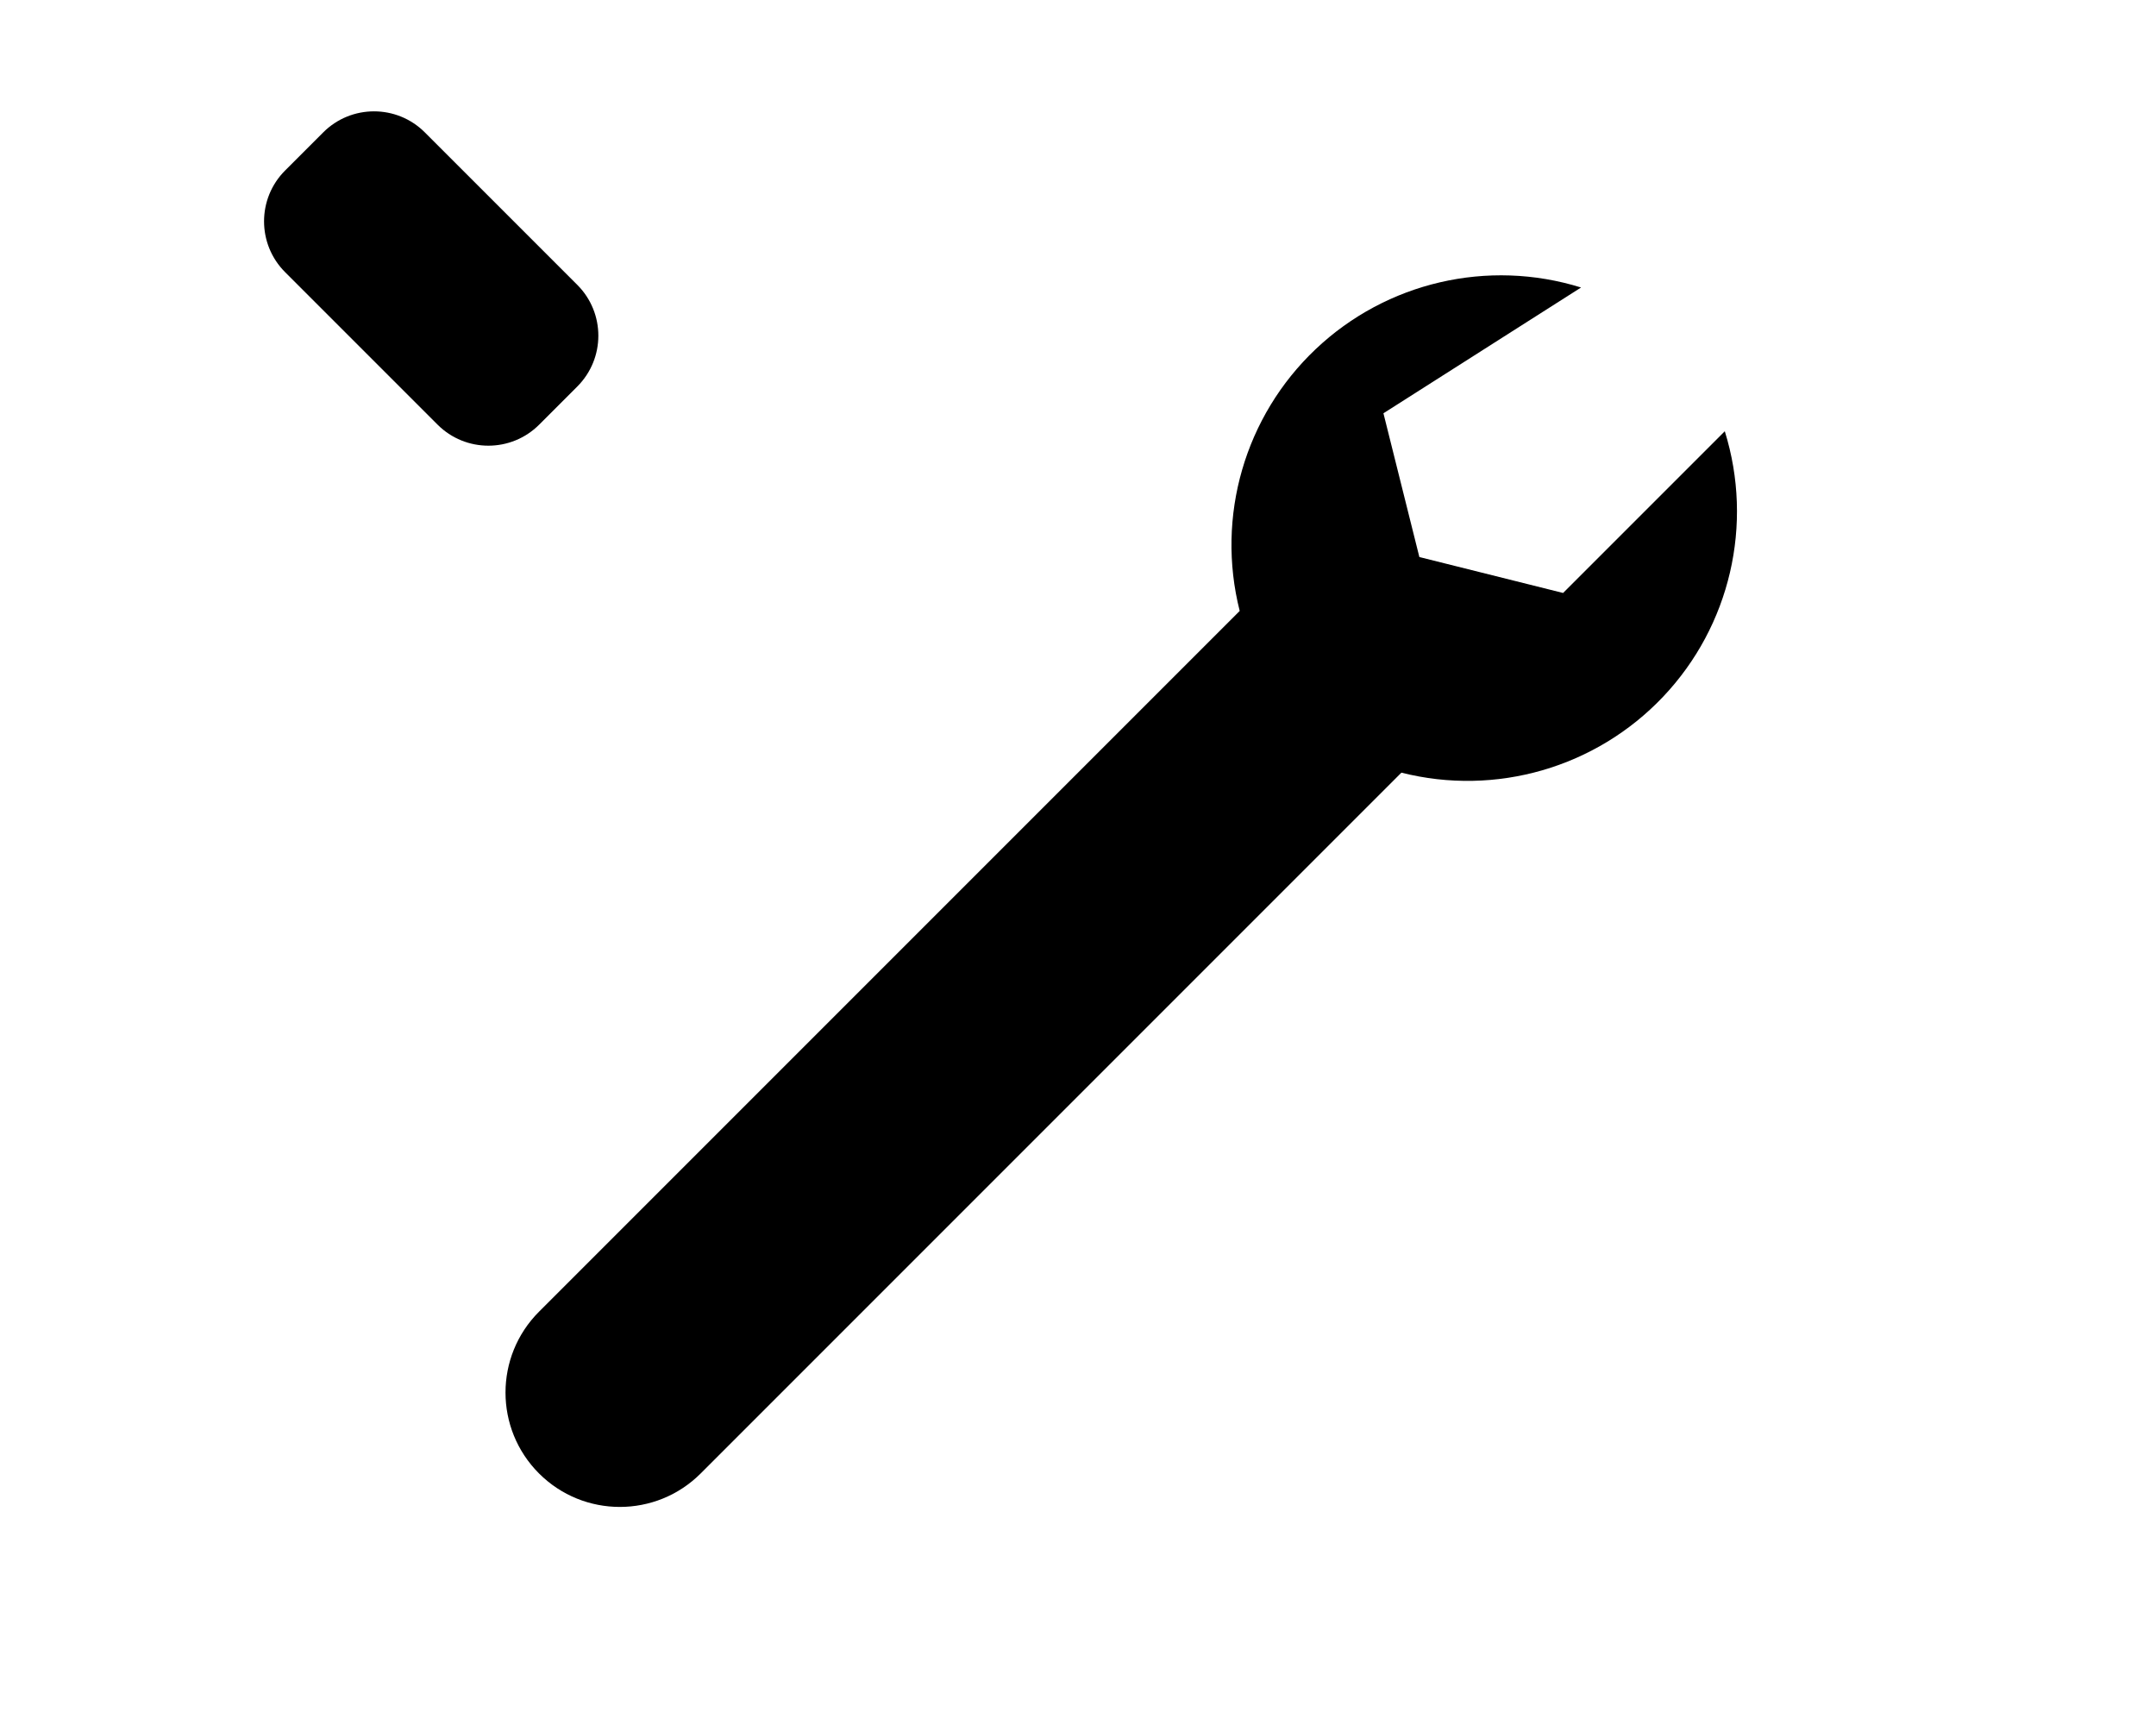
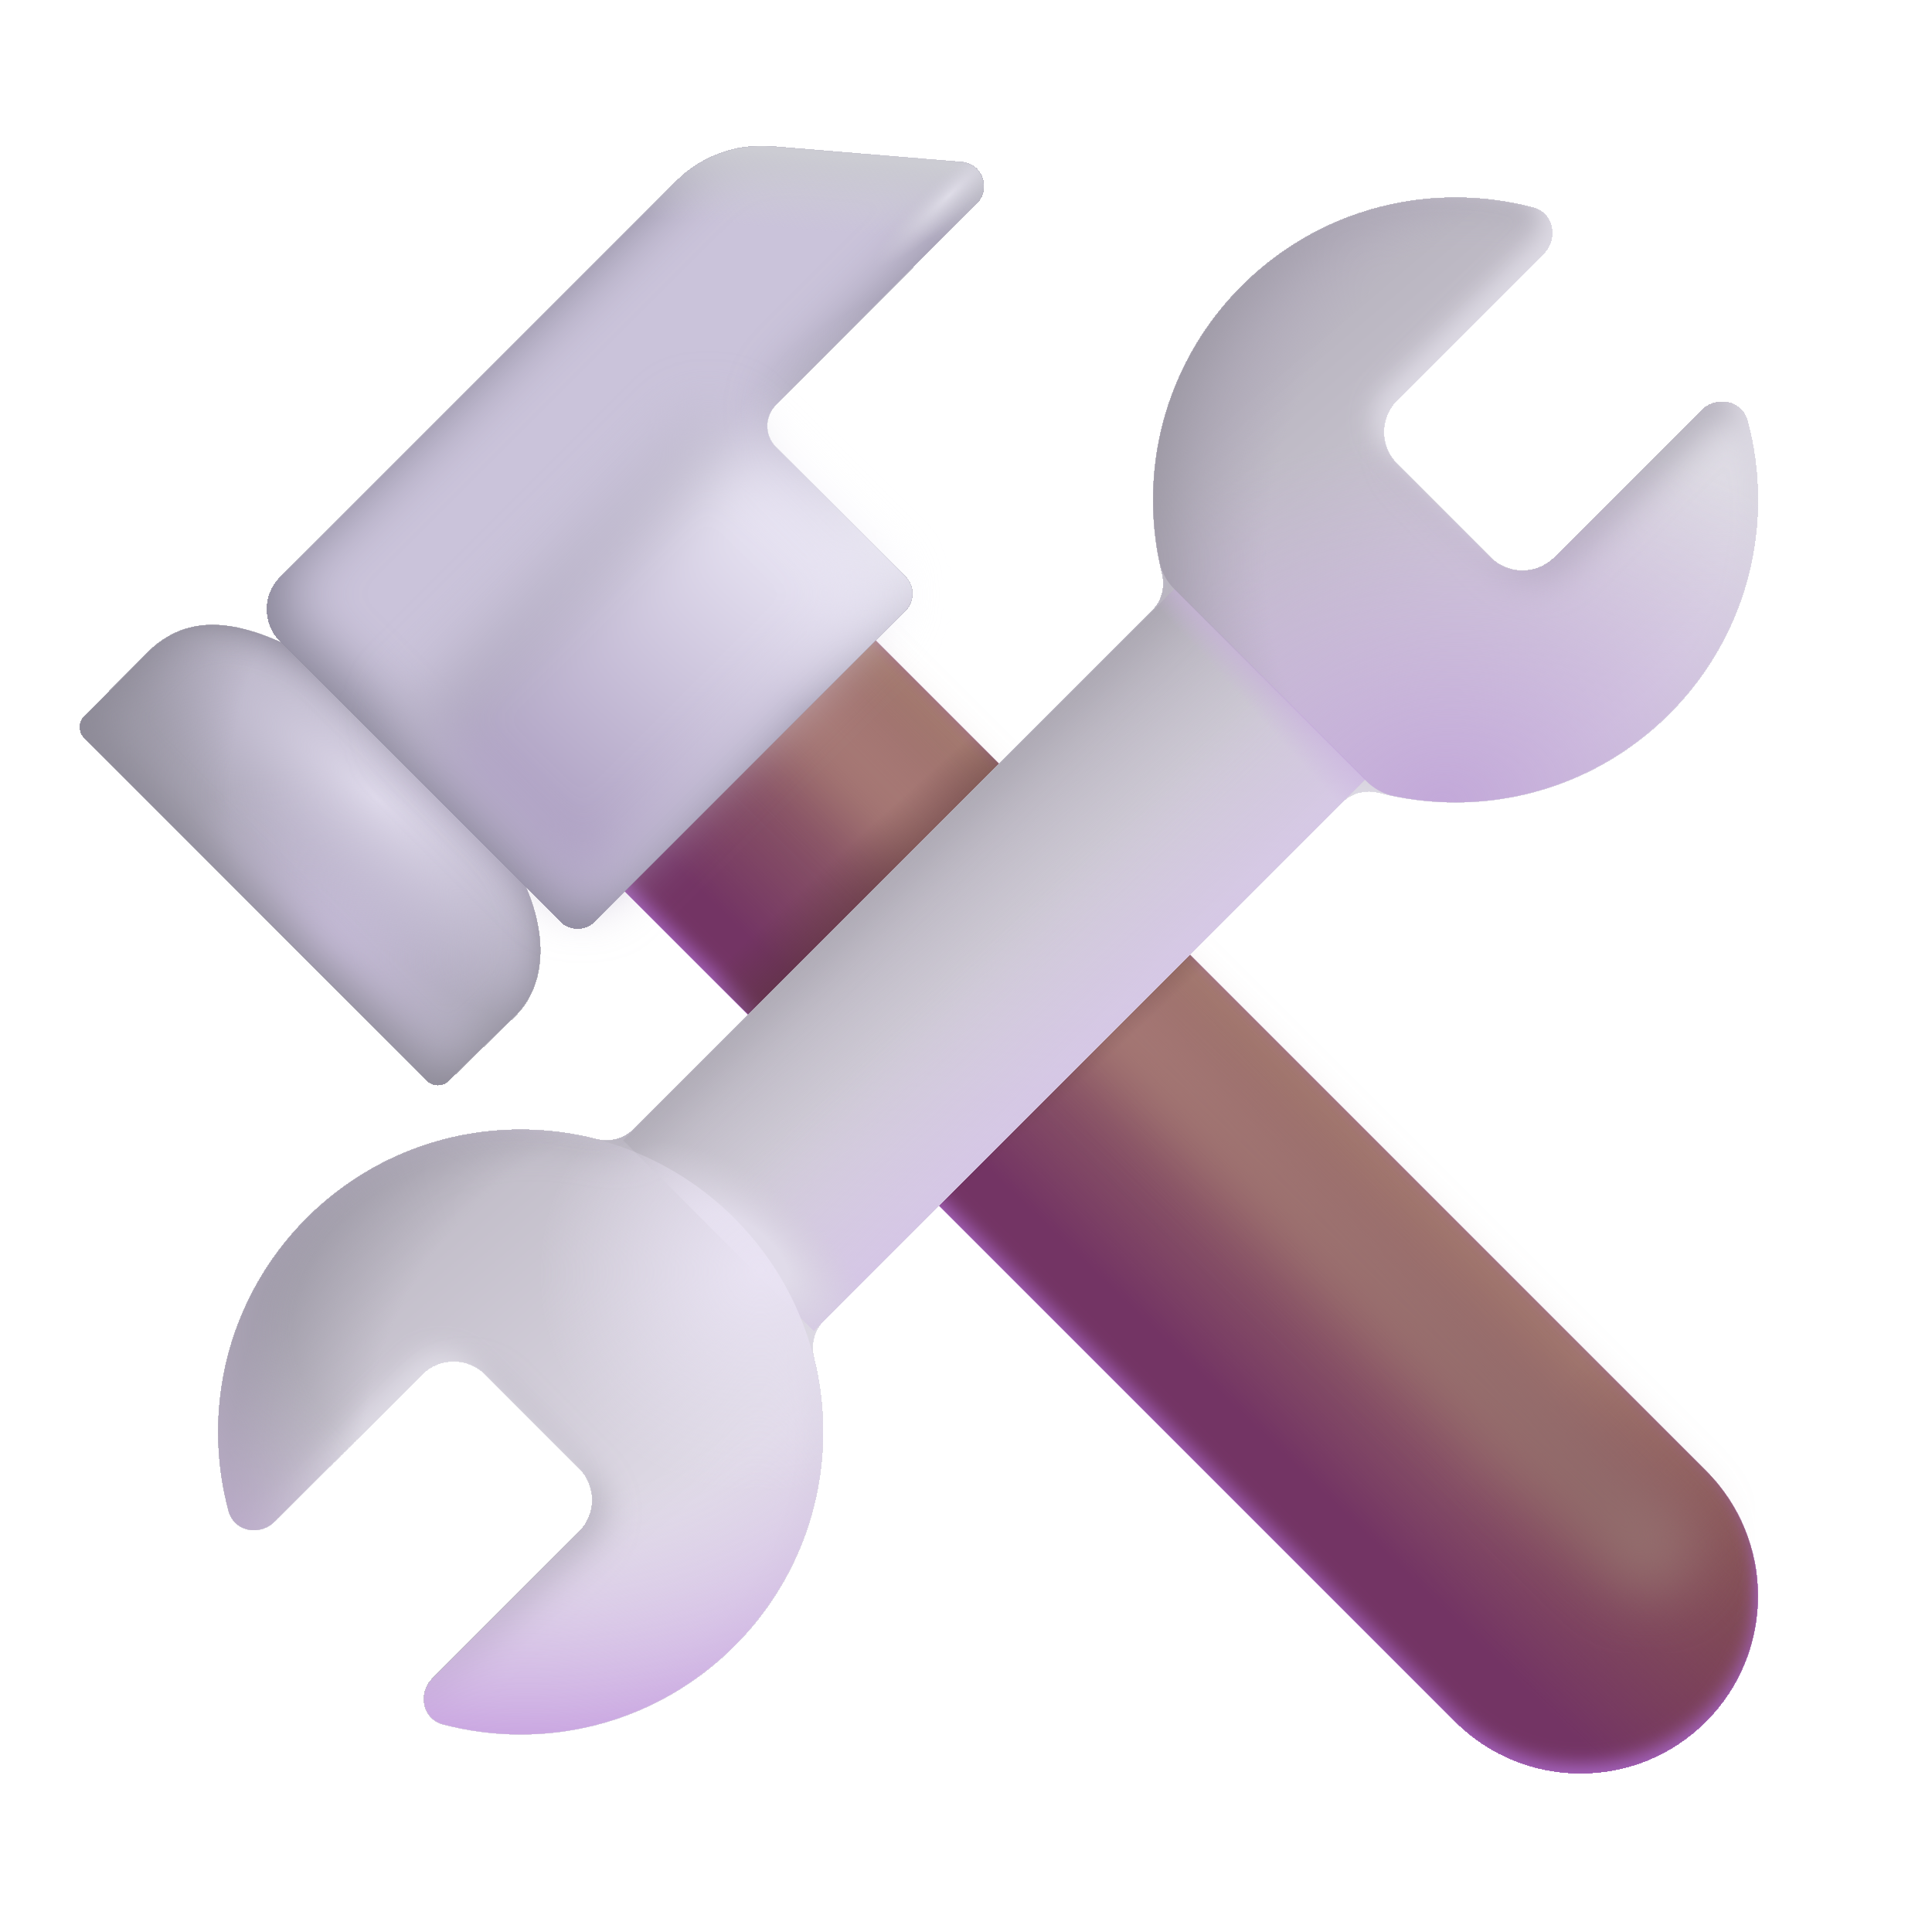
- <svg class="art" viewBox="0 0 120 96" aria-hidden="true" focusable="false">
-   <path class="s" d="M88 16a15 15 0 0 0-19 18L30 73a6 6 0 0 0 9 9l39-39a15 15 0 0 0 18-19l-9 9-8-2-2-8z" />
-   <path d="M28 20l34 34" />
-   <rect class="a" x="14" y="10" width="20" height="11" rx="4" transform="rotate(45 24 15.5)" />
-   <path d="M62 54l6 6" />
+ <svg xmlns="http://www.w3.org/2000/svg" width="32" height="32" viewBox="0 0 32 32" fill="none">
+   <g filter="url(#filter0_i_18_23916)">
+     <path d="M11.894 7.997L28.255 24.359C29.402 25.505 29.402 27.364 28.255 28.511C27.109 29.658 25.25 29.658 24.103 28.511L7.742 12.15L11.894 7.997Z" fill="#A3796E" />
+     <path d="M11.894 7.997L28.255 24.359C29.402 25.505 29.402 27.364 28.255 28.511C27.109 29.658 25.25 29.658 24.103 28.511L7.742 12.15L11.894 7.997Z" fill="url(#paint0_linear_18_23916)" />
+     <path d="M11.894 7.997L28.255 24.359C29.402 25.505 29.402 27.364 28.255 28.511C27.109 29.658 25.25 29.658 24.103 28.511L7.742 12.15L11.894 7.997Z" fill="url(#paint1_linear_18_23916)" />
+   </g>
+   <g filter="url(#filter1_f_18_23916)">
+     <path d="M11.855 11.255C11.556 10.956 11.556 10.471 11.855 10.172C12.154 9.873 12.638 9.873 12.937 10.172L27.834 25.069C28.133 25.367 28.133 25.852 27.834 26.151C27.535 26.45 27.05 26.45 26.751 26.151L11.855 11.255Z" fill="url(#paint2_linear_18_23916)" />
+     <path d="M11.855 11.255C11.556 10.956 11.556 10.471 11.855 10.172C12.154 9.873 12.638 9.873 12.937 10.172L27.834 25.069C28.133 25.367 28.133 25.852 27.834 26.151C27.535 26.45 27.05 26.45 26.751 26.151L11.855 11.255Z" fill="url(#paint3_radial_18_23916)" />
+   </g>
+   <g filter="url(#filter2_i_18_23916)">
+     <path d="M2.433 10.818C3.147 10.104 4.004 10.309 4.927 10.768C5.104 10.855 5.262 10.974 5.401 11.114L8.244 13.957C8.344 14.056 8.434 14.165 8.505 14.287C9.073 15.268 9.109 16.251 8.535 16.825L7.43 17.899C7.333 17.996 7.174 17.996 7.077 17.899L1.399 12.221C1.301 12.123 1.301 11.965 1.399 11.867L2.433 10.818Z" fill="#ADA9B9" />
+     <path d="M2.433 10.818C3.147 10.104 4.004 10.309 4.927 10.768C5.104 10.855 5.262 10.974 5.401 11.114L8.244 13.957C8.344 14.056 8.434 14.165 8.505 14.287C9.073 15.268 9.109 16.251 8.535 16.825L7.43 17.899C7.333 17.996 7.174 17.996 7.077 17.899L1.399 12.221C1.301 12.123 1.301 11.965 1.399 11.867L2.433 10.818Z" fill="url(#paint4_radial_18_23916)" />
+     <path d="M2.433 10.818C3.147 10.104 4.004 10.309 4.927 10.768C5.104 10.855 5.262 10.974 5.401 11.114L8.244 13.957C8.344 14.056 8.434 14.165 8.505 14.287C9.073 15.268 9.109 16.251 8.535 16.825L7.43 17.899C7.333 17.996 7.174 17.996 7.077 17.899L1.399 12.221C1.301 12.123 1.301 11.965 1.399 11.867L2.433 10.818Z" fill="url(#paint5_radial_18_23916)" />
+     <path d="M2.433 10.818C3.147 10.104 4.004 10.309 4.927 10.768C5.104 10.855 5.262 10.974 5.401 11.114L8.244 13.957C8.344 14.056 8.434 14.165 8.505 14.287C9.073 15.268 9.109 16.251 8.535 16.825L7.43 17.899C7.333 17.996 7.174 17.996 7.077 17.899L1.399 12.221C1.301 12.123 1.301 11.965 1.399 11.867L2.433 10.818Z" fill="url(#paint6_radial_18_23916)" />
+     <path d="M2.433 10.818C3.147 10.104 4.004 10.309 4.927 10.768C5.104 10.855 5.262 10.974 5.401 11.114L8.244 13.957C8.344 14.056 8.434 14.165 8.505 14.287C9.073 15.268 9.109 16.251 8.535 16.825L7.43 17.899C7.333 17.996 7.174 17.996 7.077 17.899L1.399 12.221C1.301 12.123 1.301 11.965 1.399 11.867L2.433 10.818Z" fill="url(#paint7_radial_18_23916)" />
+   </g>
+   <path d="M11.894 7.997L28.255 24.359C29.402 25.505 29.402 27.364 28.255 28.511C27.109 29.658 25.25 29.658 24.103 28.511L7.742 12.15L11.894 7.997Z" fill="url(#paint8_radial_18_23916)" />
+   <g filter="url(#filter3_i_18_23916)">
+     <path d="M12.853 6.704C12.658 6.899 12.659 7.215 12.854 7.41L14.994 9.55C15.15 9.707 15.15 9.96 14.994 10.116L9.849 15.261C9.693 15.418 9.439 15.418 9.283 15.261L4.643 10.621C4.35 10.329 4.35 9.854 4.643 9.561L11.2 3.004C11.616 2.588 12.193 2.377 12.778 2.425L15.927 2.684C16.266 2.712 16.417 3.124 16.177 3.365L12.853 6.704Z" fill="#CAC3DA" />
+   </g>
+   <path d="M12.853 6.704C12.658 6.899 12.659 7.215 12.854 7.41L14.994 9.55C15.15 9.707 15.15 9.96 14.994 10.116L9.849 15.261C9.693 15.418 9.439 15.418 9.283 15.261L4.643 10.621C4.35 10.329 4.35 9.854 4.643 9.561L11.2 3.004C11.616 2.588 12.193 2.377 12.778 2.425L15.927 2.684C16.266 2.712 16.417 3.124 16.177 3.365L12.853 6.704Z" fill="url(#paint9_linear_18_23916)" />
+   <path d="M12.853 6.704C12.658 6.899 12.659 7.215 12.854 7.41L14.994 9.55C15.15 9.707 15.15 9.96 14.994 10.116L9.849 15.261C9.693 15.418 9.439 15.418 9.283 15.261L4.643 10.621C4.35 10.329 4.35 9.854 4.643 9.561L11.2 3.004C11.616 2.588 12.193 2.377 12.778 2.425L15.927 2.684C16.266 2.712 16.417 3.124 16.177 3.365L12.853 6.704Z" fill="url(#paint10_radial_18_23916)" />
+   <path d="M12.853 6.704C12.658 6.899 12.659 7.215 12.854 7.41L14.994 9.55C15.15 9.707 15.15 9.96 14.994 10.116L9.849 15.261C9.693 15.418 9.439 15.418 9.283 15.261L4.643 10.621C4.35 10.329 4.35 9.854 4.643 9.561L11.2 3.004C11.616 2.588 12.193 2.377 12.778 2.425L15.927 2.684C16.266 2.712 16.417 3.124 16.177 3.365L12.853 6.704Z" fill="url(#paint11_radial_18_23916)" />
+   <g filter="url(#filter4_f_18_23916)">
+     <rect x="6.621" y="11.927" width="7.225" height="4.278" transform="rotate(-45 6.62115 11.9265)" fill="url(#paint12_linear_18_23916)" />
+     <rect x="6.621" y="11.927" width="7.225" height="4.278" transform="rotate(-45 6.62115 11.9265)" fill="url(#paint13_linear_18_23916)" />
+   </g>
+   <g filter="url(#filter5_ii_18_23916)">
+     <path d="M25.388 3.439C25.73 3.529 25.813 3.95 25.564 4.2L23.14 6.624C22.847 6.917 22.847 7.392 23.14 7.685L24.688 9.234C24.981 9.526 25.456 9.526 25.749 9.234L28.182 6.801C28.431 6.552 28.851 6.634 28.943 6.974C29.055 7.391 29.115 7.829 29.115 8.281C29.115 11.047 26.873 13.289 24.108 13.289C23.673 13.289 23.251 13.234 22.849 13.13C22.628 13.072 22.389 13.125 22.227 13.287L13.638 21.876C13.478 22.036 13.425 22.273 13.48 22.493C13.579 22.885 13.631 23.296 13.631 23.719C13.631 26.485 11.389 28.727 8.623 28.727C8.181 28.727 7.751 28.669 7.342 28.561C7.001 28.471 6.917 28.05 7.167 27.8L9.591 25.376C9.884 25.083 9.884 24.608 9.591 24.315L8.042 22.767C7.75 22.474 7.275 22.474 6.982 22.767L4.549 25.199C4.3 25.448 3.88 25.366 3.788 25.026C3.675 24.609 3.615 24.171 3.615 23.719C3.615 20.953 5.857 18.711 8.623 18.711C9.054 18.711 9.472 18.765 9.871 18.868C10.092 18.924 10.33 18.871 10.491 18.71L19.089 10.112C19.25 9.952 19.303 9.716 19.248 9.496C19.151 9.107 19.1 8.7 19.1 8.281C19.1 5.516 21.342 3.273 24.108 3.273C24.55 3.273 24.98 3.331 25.388 3.439Z" fill="url(#paint14_linear_18_23916)" />
+     <path d="M25.388 3.439C25.73 3.529 25.813 3.95 25.564 4.2L23.14 6.624C22.847 6.917 22.847 7.392 23.14 7.685L24.688 9.234C24.981 9.526 25.456 9.526 25.749 9.234L28.182 6.801C28.431 6.552 28.851 6.634 28.943 6.974C29.055 7.391 29.115 7.829 29.115 8.281C29.115 11.047 26.873 13.289 24.108 13.289C23.673 13.289 23.251 13.234 22.849 13.13C22.628 13.072 22.389 13.125 22.227 13.287L13.638 21.876C13.478 22.036 13.425 22.273 13.48 22.493C13.579 22.885 13.631 23.296 13.631 23.719C13.631 26.485 11.389 28.727 8.623 28.727C8.181 28.727 7.751 28.669 7.342 28.561C7.001 28.471 6.917 28.05 7.167 27.8L9.591 25.376C9.884 25.083 9.884 24.608 9.591 24.315L8.042 22.767C7.75 22.474 7.275 22.474 6.982 22.767L4.549 25.199C4.3 25.448 3.88 25.366 3.788 25.026C3.675 24.609 3.615 24.171 3.615 23.719C3.615 20.953 5.857 18.711 8.623 18.711C9.054 18.711 9.472 18.765 9.871 18.868C10.092 18.924 10.33 18.871 10.491 18.71L19.089 10.112C19.25 9.952 19.303 9.716 19.248 9.496C19.151 9.107 19.1 8.7 19.1 8.281C19.1 5.516 21.342 3.273 24.108 3.273C24.55 3.273 24.98 3.331 25.388 3.439Z" fill="url(#paint15_radial_18_23916)" />
+   </g>
+   <rect x="19.463" y="9.746" width="4.464" height="12.927" transform="rotate(45 19.4631 9.74609)" fill="url(#paint16_linear_18_23916)" />
+   <rect x="19.463" y="9.746" width="4.464" height="12.927" transform="rotate(45 19.4631 9.74609)" fill="url(#paint17_linear_18_23916)" />
+   <rect x="19.463" y="9.746" width="4.464" height="12.927" transform="rotate(45 19.4631 9.74609)" fill="url(#paint18_linear_18_23916)" />
+   <rect x="19.463" y="9.746" width="4.464" height="12.927" transform="rotate(45 19.4631 9.74609)" fill="url(#paint19_radial_18_23916)" />
+   <path d="M7.167 27.8C6.917 28.05 7.001 28.471 7.342 28.561C7.751 28.669 8.181 28.727 8.623 28.727C11.389 28.727 13.631 26.485 13.631 23.719C13.631 20.953 11.389 18.711 8.623 18.711C5.857 18.711 3.615 20.953 3.615 23.719C3.615 24.171 3.675 24.609 3.788 25.026C3.88 25.366 4.3 25.448 4.549 25.199L6.982 22.767C7.275 22.474 7.75 22.474 8.042 22.767L9.591 24.315C9.884 24.608 9.884 25.083 9.591 25.376L7.167 27.8Z" fill="url(#paint20_radial_18_23916)" />
+   <path d="M7.167 27.8C6.917 28.05 7.001 28.471 7.342 28.561C7.751 28.669 8.181 28.727 8.623 28.727C11.389 28.727 13.631 26.485 13.631 23.719C13.631 20.953 11.389 18.711 8.623 18.711C5.857 18.711 3.615 20.953 3.615 23.719C3.615 24.171 3.675 24.609 3.788 25.026C3.88 25.366 4.3 25.448 4.549 25.199L6.982 22.767C7.275 22.474 7.75 22.474 8.042 22.767L9.591 24.315C9.884 24.608 9.884 25.083 9.591 25.376L7.167 27.8Z" fill="url(#paint21_radial_18_23916)" />
+   <path d="M7.167 27.8C6.917 28.05 7.001 28.471 7.342 28.561C7.751 28.669 8.181 28.727 8.623 28.727C11.389 28.727 13.631 26.485 13.631 23.719C13.631 20.953 11.389 18.711 8.623 18.711C5.857 18.711 3.615 20.953 3.615 23.719C3.615 24.171 3.675 24.609 3.788 25.026C3.88 25.366 4.3 25.448 4.549 25.199L6.982 22.767C7.275 22.474 7.75 22.474 8.042 22.767L9.591 24.315C9.884 24.608 9.884 25.083 9.591 25.376L7.167 27.8Z" fill="url(#paint22_radial_18_23916)" />
+   <path d="M25.388 3.439C25.73 3.529 25.813 3.95 25.564 4.2L23.14 6.624C22.847 6.917 22.847 7.392 23.14 7.685L24.688 9.234C24.981 9.526 25.456 9.526 25.749 9.234L28.182 6.801C28.431 6.552 28.851 6.634 28.943 6.974C29.055 7.391 29.115 7.829 29.115 8.281C29.115 11.047 26.873 13.289 24.108 13.289C23.753 13.289 23.407 13.252 23.073 13.182C22.901 13.146 22.747 13.055 22.623 12.93L19.459 9.766C19.334 9.642 19.243 9.487 19.207 9.315C19.137 8.982 19.1 8.636 19.1 8.281C19.1 5.516 21.342 3.273 24.108 3.273C24.55 3.273 24.98 3.331 25.388 3.439Z" fill="url(#paint23_radial_18_23916)" />
+   <path d="M25.388 3.439C25.73 3.529 25.813 3.95 25.564 4.2L23.14 6.624C22.847 6.917 22.847 7.392 23.14 7.685L24.688 9.234C24.981 9.526 25.456 9.526 25.749 9.234L28.182 6.801C28.431 6.552 28.851 6.634 28.943 6.974C29.055 7.391 29.115 7.829 29.115 8.281C29.115 11.047 26.873 13.289 24.108 13.289C23.753 13.289 23.407 13.252 23.073 13.182C22.901 13.146 22.747 13.055 22.623 12.93L19.459 9.766C19.334 9.642 19.243 9.487 19.207 9.315C19.137 8.982 19.1 8.636 19.1 8.281C19.1 5.516 21.342 3.273 24.108 3.273C24.55 3.273 24.98 3.331 25.388 3.439Z" fill="url(#paint24_radial_18_23916)" />
+   <defs>
+     <filter id="filter0_i_18_23916" x="7.742" y="7.847" width="21.374" height="21.524" filterUnits="userSpaceOnUse" color-interpolation-filters="sRGB">
+       <feFlood flood-opacity="0" result="BackgroundImageFix" />
+       <feBlend mode="normal" in="SourceGraphic" in2="BackgroundImageFix" result="shape" />
+       <feColorMatrix in="SourceAlpha" type="matrix" values="0 0 0 0 0 0 0 0 0 0 0 0 0 0 0 0 0 0 127 0" result="hardAlpha" />
+       <feOffset dy="-0.15" />
+       <feGaussianBlur stdDeviation="0.15" />
+       <feComposite in2="hardAlpha" operator="arithmetic" k2="-1" k3="1" />
+       <feColorMatrix type="matrix" values="0 0 0 0 0.643 0 0 0 0 0.384 0 0 0 0 0.737 0 0 0 1 0" />
+       <feBlend mode="normal" in2="shape" result="effect1_innerShadow_18_23916" />
+     </filter>
+     <filter id="filter1_f_18_23916" x="10.63" y="8.948" width="18.428" height="18.428" filterUnits="userSpaceOnUse" color-interpolation-filters="sRGB">
+       <feFlood flood-opacity="0" result="BackgroundImageFix" />
+       <feBlend mode="normal" in="SourceGraphic" in2="BackgroundImageFix" result="shape" />
+       <feGaussianBlur stdDeviation="0.5" result="effect1_foregroundBlur_18_23916" />
+     </filter>
+     <filter id="filter2_i_18_23916" x="1.326" y="10.201" width="7.773" height="7.771" filterUnits="userSpaceOnUse" color-interpolation-filters="sRGB">
+       <feFlood flood-opacity="0" result="BackgroundImageFix" />
+       <feBlend mode="normal" in="SourceGraphic" in2="BackgroundImageFix" result="shape" />
+       <feColorMatrix in="SourceAlpha" type="matrix" values="0 0 0 0 0 0 0 0 0 0 0 0 0 0 0 0 0 0 127 0" result="hardAlpha" />
+       <feOffset dx="0.15" dy="-0.15" />
+       <feGaussianBlur stdDeviation="0.375" />
+       <feComposite in2="hardAlpha" operator="arithmetic" k2="-1" k3="1" />
+       <feColorMatrix type="matrix" values="0 0 0 0 0.553 0 0 0 0 0.541 0 0 0 0 0.592 0 0 0 1 0" />
+       <feBlend mode="normal" in2="shape" result="effect1_innerShadow_18_23916" />
+     </filter>
+     <filter id="filter3_i_18_23916" x="4.424" y="2.168" width="12.121" height="13.21" filterUnits="userSpaceOnUse" color-interpolation-filters="sRGB">
+       <feFlood flood-opacity="0" result="BackgroundImageFix" />
+       <feBlend mode="normal" in="SourceGraphic" in2="BackgroundImageFix" result="shape" />
+       <feColorMatrix in="SourceAlpha" type="matrix" values="0 0 0 0 0 0 0 0 0 0 0 0 0 0 0 0 0 0 127 0" result="hardAlpha" />
+       <feOffset dx="0.25" dy="-0.25" />
+       <feGaussianBlur stdDeviation="0.5" />
+       <feComposite in2="hardAlpha" operator="arithmetic" k2="-1" k3="1" />
+       <feColorMatrix type="matrix" values="0 0 0 0 0.537 0 0 0 0 0.525 0 0 0 0 0.596 0 0 0 1 0" />
+       <feBlend mode="normal" in2="shape" result="effect1_innerShadow_18_23916" />
+     </filter>
+     <filter id="filter4_f_18_23916" x="5.621" y="5.818" width="10.134" height="10.134" filterUnits="userSpaceOnUse" color-interpolation-filters="sRGB">
+       <feFlood flood-opacity="0" result="BackgroundImageFix" />
+       <feBlend mode="normal" in="SourceGraphic" in2="BackgroundImageFix" result="shape" />
+       <feGaussianBlur stdDeviation="0.5" result="effect1_foregroundBlur_18_23916" />
+     </filter>
+     <filter id="filter5_ii_18_23916" x="3.415" y="3.073" width="25.9" height="25.853" filterUnits="userSpaceOnUse" color-interpolation-filters="sRGB">
+       <feFlood flood-opacity="0" result="BackgroundImageFix" />
+       <feBlend mode="normal" in="SourceGraphic" in2="BackgroundImageFix" result="shape" />
+       <feColorMatrix in="SourceAlpha" type="matrix" values="0 0 0 0 0 0 0 0 0 0 0 0 0 0 0 0 0 0 127 0" result="hardAlpha" />
+       <feOffset dx="0.2" dy="0.2" />
+       <feGaussianBlur stdDeviation="0.3" />
+       <feComposite in2="hardAlpha" operator="arithmetic" k2="-1" k3="1" />
+       <feColorMatrix type="matrix" values="0 0 0 0 0.702 0 0 0 0 0.686 0 0 0 0 0.733 0 0 0 1 0" />
+       <feBlend mode="normal" in2="shape" result="effect1_innerShadow_18_23916" />
+       <feColorMatrix in="SourceAlpha" type="matrix" values="0 0 0 0 0 0 0 0 0 0 0 0 0 0 0 0 0 0 127 0" result="hardAlpha" />
+       <feOffset dx="-0.2" dy="-0.2" />
+       <feGaussianBlur stdDeviation="0.2" />
+       <feComposite in2="hardAlpha" operator="arithmetic" k2="-1" k3="1" />
+       <feColorMatrix type="matrix" values="0 0 0 0 0.867 0 0 0 0 0.855 0 0 0 0 0.894 0 0 0 1 0" />
+       <feBlend mode="normal" in2="effect1_innerShadow_18_23916" result="effect2_innerShadow_18_23916" />
+     </filter>
+     <linearGradient id="paint0_linear_18_23916" x1="30.199" y1="27.224" x2="25.855" y2="22.88" gradientUnits="userSpaceOnUse">
+       <stop offset="0.065" stop-color="#7F494F" />
+       <stop offset="1" stop-color="#7F494F" stop-opacity="0" />
+     </linearGradient>
+     <linearGradient id="paint1_linear_18_23916" x1="17.574" y1="20.943" x2="21.136" y2="17.255" gradientUnits="userSpaceOnUse">
+       <stop offset="0.058" stop-color="#733464" />
+       <stop offset="1" stop-color="#7C425A" stop-opacity="0" />
+     </linearGradient>
+     <linearGradient id="paint2_linear_18_23916" x1="17.543" y1="16.661" x2="26.73" y2="25.693" gradientUnits="userSpaceOnUse">
+       <stop stop-color="#A77975" />
+       <stop offset="1" stop-color="#8F6969" />
+     </linearGradient>
+     <radialGradient id="paint3_radial_18_23916" cx="0" cy="0" r="1" gradientUnits="userSpaceOnUse" gradientTransform="translate(28.355 25.9426) rotate(-144.273) scale(2.19419 2.80882)">
+       <stop stop-color="#9B7775" />
+       <stop offset="1" stop-color="#9B7775" stop-opacity="0" />
+     </radialGradient>
+     <radialGradient id="paint4_radial_18_23916" cx="0" cy="0" r="1" gradientUnits="userSpaceOnUse" gradientTransform="translate(5.13708 15.8702) rotate(-45.6098) scale(3.0824 3.08321)">
+       <stop stop-color="#CABFDD" />
+       <stop offset="1" stop-color="#CABFDD" stop-opacity="0" />
+     </radialGradient>
+     <radialGradient id="paint5_radial_18_23916" cx="0" cy="0" r="1" gradientUnits="userSpaceOnUse" gradientTransform="translate(4.41754 15.2238) rotate(-47.332) scale(4.8875 11.3328)">
+       <stop offset="0.599" stop-color="#BBB9C3" stop-opacity="0" />
+       <stop offset="0.776" stop-color="#8C889A" />
+     </radialGradient>
+     <radialGradient id="paint6_radial_18_23916" cx="0" cy="0" r="1" gradientUnits="userSpaceOnUse" gradientTransform="translate(6.23004 13.2238) rotate(131.009) scale(1.90497 5.84349)">
+       <stop stop-color="#DED9EA" />
+       <stop offset="1" stop-color="#CAC1DC" stop-opacity="0" />
+     </radialGradient>
+     <radialGradient id="paint7_radial_18_23916" cx="0" cy="0" r="1" gradientUnits="userSpaceOnUse" gradientTransform="translate(7.41754 13.0363) rotate(-177.818) scale(6.56726 8.47243)">
+       <stop offset="0.547" stop-color="#8F8C98" stop-opacity="0" />
+       <stop offset="1" stop-color="#8F8C98" />
+     </radialGradient>
+     <radialGradient id="paint8_radial_18_23916" cx="0" cy="0" r="1" gradientUnits="userSpaceOnUse" gradientTransform="translate(16.0668 15.8862) rotate(-132.466) scale(2.75103 21.6672)">
+       <stop offset="0.319" stop-color="#563235" />
+       <stop offset="1" stop-color="#563235" stop-opacity="0" />
+     </radialGradient>
+     <linearGradient id="paint9_linear_18_23916" x1="14.096" y1="2.622" x2="13.998" y2="3.853" gradientUnits="userSpaceOnUse">
+       <stop stop-color="#CCCCD3" />
+       <stop offset="1" stop-color="#CCCCD3" stop-opacity="0" />
+     </linearGradient>
+     <radialGradient id="paint10_radial_18_23916" cx="0" cy="0" r="1" gradientUnits="userSpaceOnUse" gradientTransform="translate(15.7153 3.23739) rotate(136.759) scale(1.67855 0.33786)">
+       <stop stop-color="#DFDDE8" />
+       <stop offset="1" stop-color="#CCC9D6" stop-opacity="0" />
+     </radialGradient>
+     <radialGradient id="paint11_radial_18_23916" cx="0" cy="0" r="1" gradientUnits="userSpaceOnUse" gradientTransform="translate(15.4561 8.29054) rotate(145.582) scale(4.24076 3.38815)">
+       <stop offset="0.201" stop-color="#ECEAF4" />
+       <stop offset="1" stop-color="#ECEAF4" stop-opacity="0" />
+     </radialGradient>
+     <linearGradient id="paint12_linear_18_23916" x1="13.803" y1="14.924" x2="6.552" y2="15.356" gradientUnits="userSpaceOnUse">
+       <stop stop-color="#EDEAF7" />
+       <stop offset="1" stop-color="#A89ABE" />
+     </linearGradient>
+     <linearGradient id="paint13_linear_18_23916" x1="10.234" y1="11.927" x2="10.256" y2="13.208" gradientUnits="userSpaceOnUse">
+       <stop offset="0.111" stop-color="#B2ADC0" />
+       <stop offset="1" stop-color="#B2ADC0" stop-opacity="0" />
+     </linearGradient>
+     <linearGradient id="paint14_linear_18_23916" x1="13.194" y1="12.883" x2="18.444" y2="19.07" gradientUnits="userSpaceOnUse">
+       <stop stop-color="#BAB6C1" />
+       <stop offset="1" stop-color="#E0DBE7" />
+     </linearGradient>
+     <radialGradient id="paint15_radial_18_23916" cx="0" cy="0" r="1" gradientUnits="userSpaceOnUse" gradientTransform="translate(29.506 6.32031) rotate(136.302) scale(5.83514 3.99693)">
+       <stop stop-color="#E1DFE7" />
+       <stop offset="1" stop-color="#E1DFE7" stop-opacity="0" />
+     </radialGradient>
+     <linearGradient id="paint16_linear_18_23916" x1="18.375" y1="16.706" x2="22.323" y2="16.827" gradientUnits="userSpaceOnUse">
+       <stop stop-color="#9E9AA4" />
+       <stop offset="1" stop-color="#D2CED9" stop-opacity="0" />
+     </linearGradient>
+     <linearGradient id="paint17_linear_18_23916" x1="21.711" y1="9.424" x2="21.675" y2="10.267" gradientUnits="userSpaceOnUse">
+       <stop offset="0.275" stop-color="#C8B4D9" />
+       <stop offset="1" stop-color="#C8B4D9" stop-opacity="0" />
+     </linearGradient>
+     <linearGradient id="paint18_linear_18_23916" x1="24.827" y1="16.062" x2="21.44" y2="15.955" gradientUnits="userSpaceOnUse">
+       <stop stop-color="#D3C1E6" />
+       <stop offset="1" stop-color="#D3C1E6" stop-opacity="0" />
+     </linearGradient>
+     <radialGradient id="paint19_radial_18_23916" cx="0" cy="0" r="1" gradientUnits="userSpaceOnUse" gradientTransform="translate(22.1755 22.5403) rotate(-96.7099) scale(1.13472 2.51149)">
+       <stop offset="0.341" stop-color="#E0DBE9" />
+       <stop offset="1" stop-color="#D3CEDA" stop-opacity="0" />
+     </radialGradient>
+     <radialGradient id="paint20_radial_18_23916" cx="0" cy="0" r="1" gradientUnits="userSpaceOnUse" gradientTransform="translate(10.6935 24.0391) rotate(-163.225) scale(6.82152 7.99214)">
+       <stop offset="0.683" stop-color="#9D99A6" stop-opacity="0" />
+       <stop offset="1" stop-color="#9D99A6" />
+     </radialGradient>
+     <radialGradient id="paint21_radial_18_23916" cx="0" cy="0" r="1" gradientUnits="userSpaceOnUse" gradientTransform="translate(8.84979 21.9453) rotate(89.2527) scale(7.18811 9.91432)">
+       <stop offset="0.406" stop-color="#E0D0EF" stop-opacity="0" />
+       <stop offset="0.945" stop-color="#CBA8E2" />
+     </radialGradient>
+     <radialGradient id="paint22_radial_18_23916" cx="0" cy="0" r="1" gradientUnits="userSpaceOnUse" gradientTransform="translate(12.5998 21.0391) rotate(133.719) scale(3.70771 3.64672)">
+       <stop stop-color="#E9E3F3" />
+       <stop offset="1" stop-color="#E9E3F3" stop-opacity="0" />
+     </radialGradient>
+     <radialGradient id="paint23_radial_18_23916" cx="0" cy="0" r="1" gradientUnits="userSpaceOnUse" gradientTransform="translate(23.881 13.2891) rotate(-95.856) scale(6.12572 8.45803)">
+       <stop offset="0.012" stop-color="#C3A9D9" />
+       <stop offset="1" stop-color="#C3A9D9" stop-opacity="0" />
+     </radialGradient>
+     <radialGradient id="paint24_radial_18_23916" cx="0" cy="0" r="1" gradientUnits="userSpaceOnUse" gradientTransform="translate(26.756 9.03906) rotate(-160.812) scale(8.27205 8.77898)">
+       <stop offset="0.696" stop-color="#AFA6BB" stop-opacity="0" />
+       <stop offset="0.956" stop-color="#9C98A3" />
+     </radialGradient>
+   </defs>
</svg>
